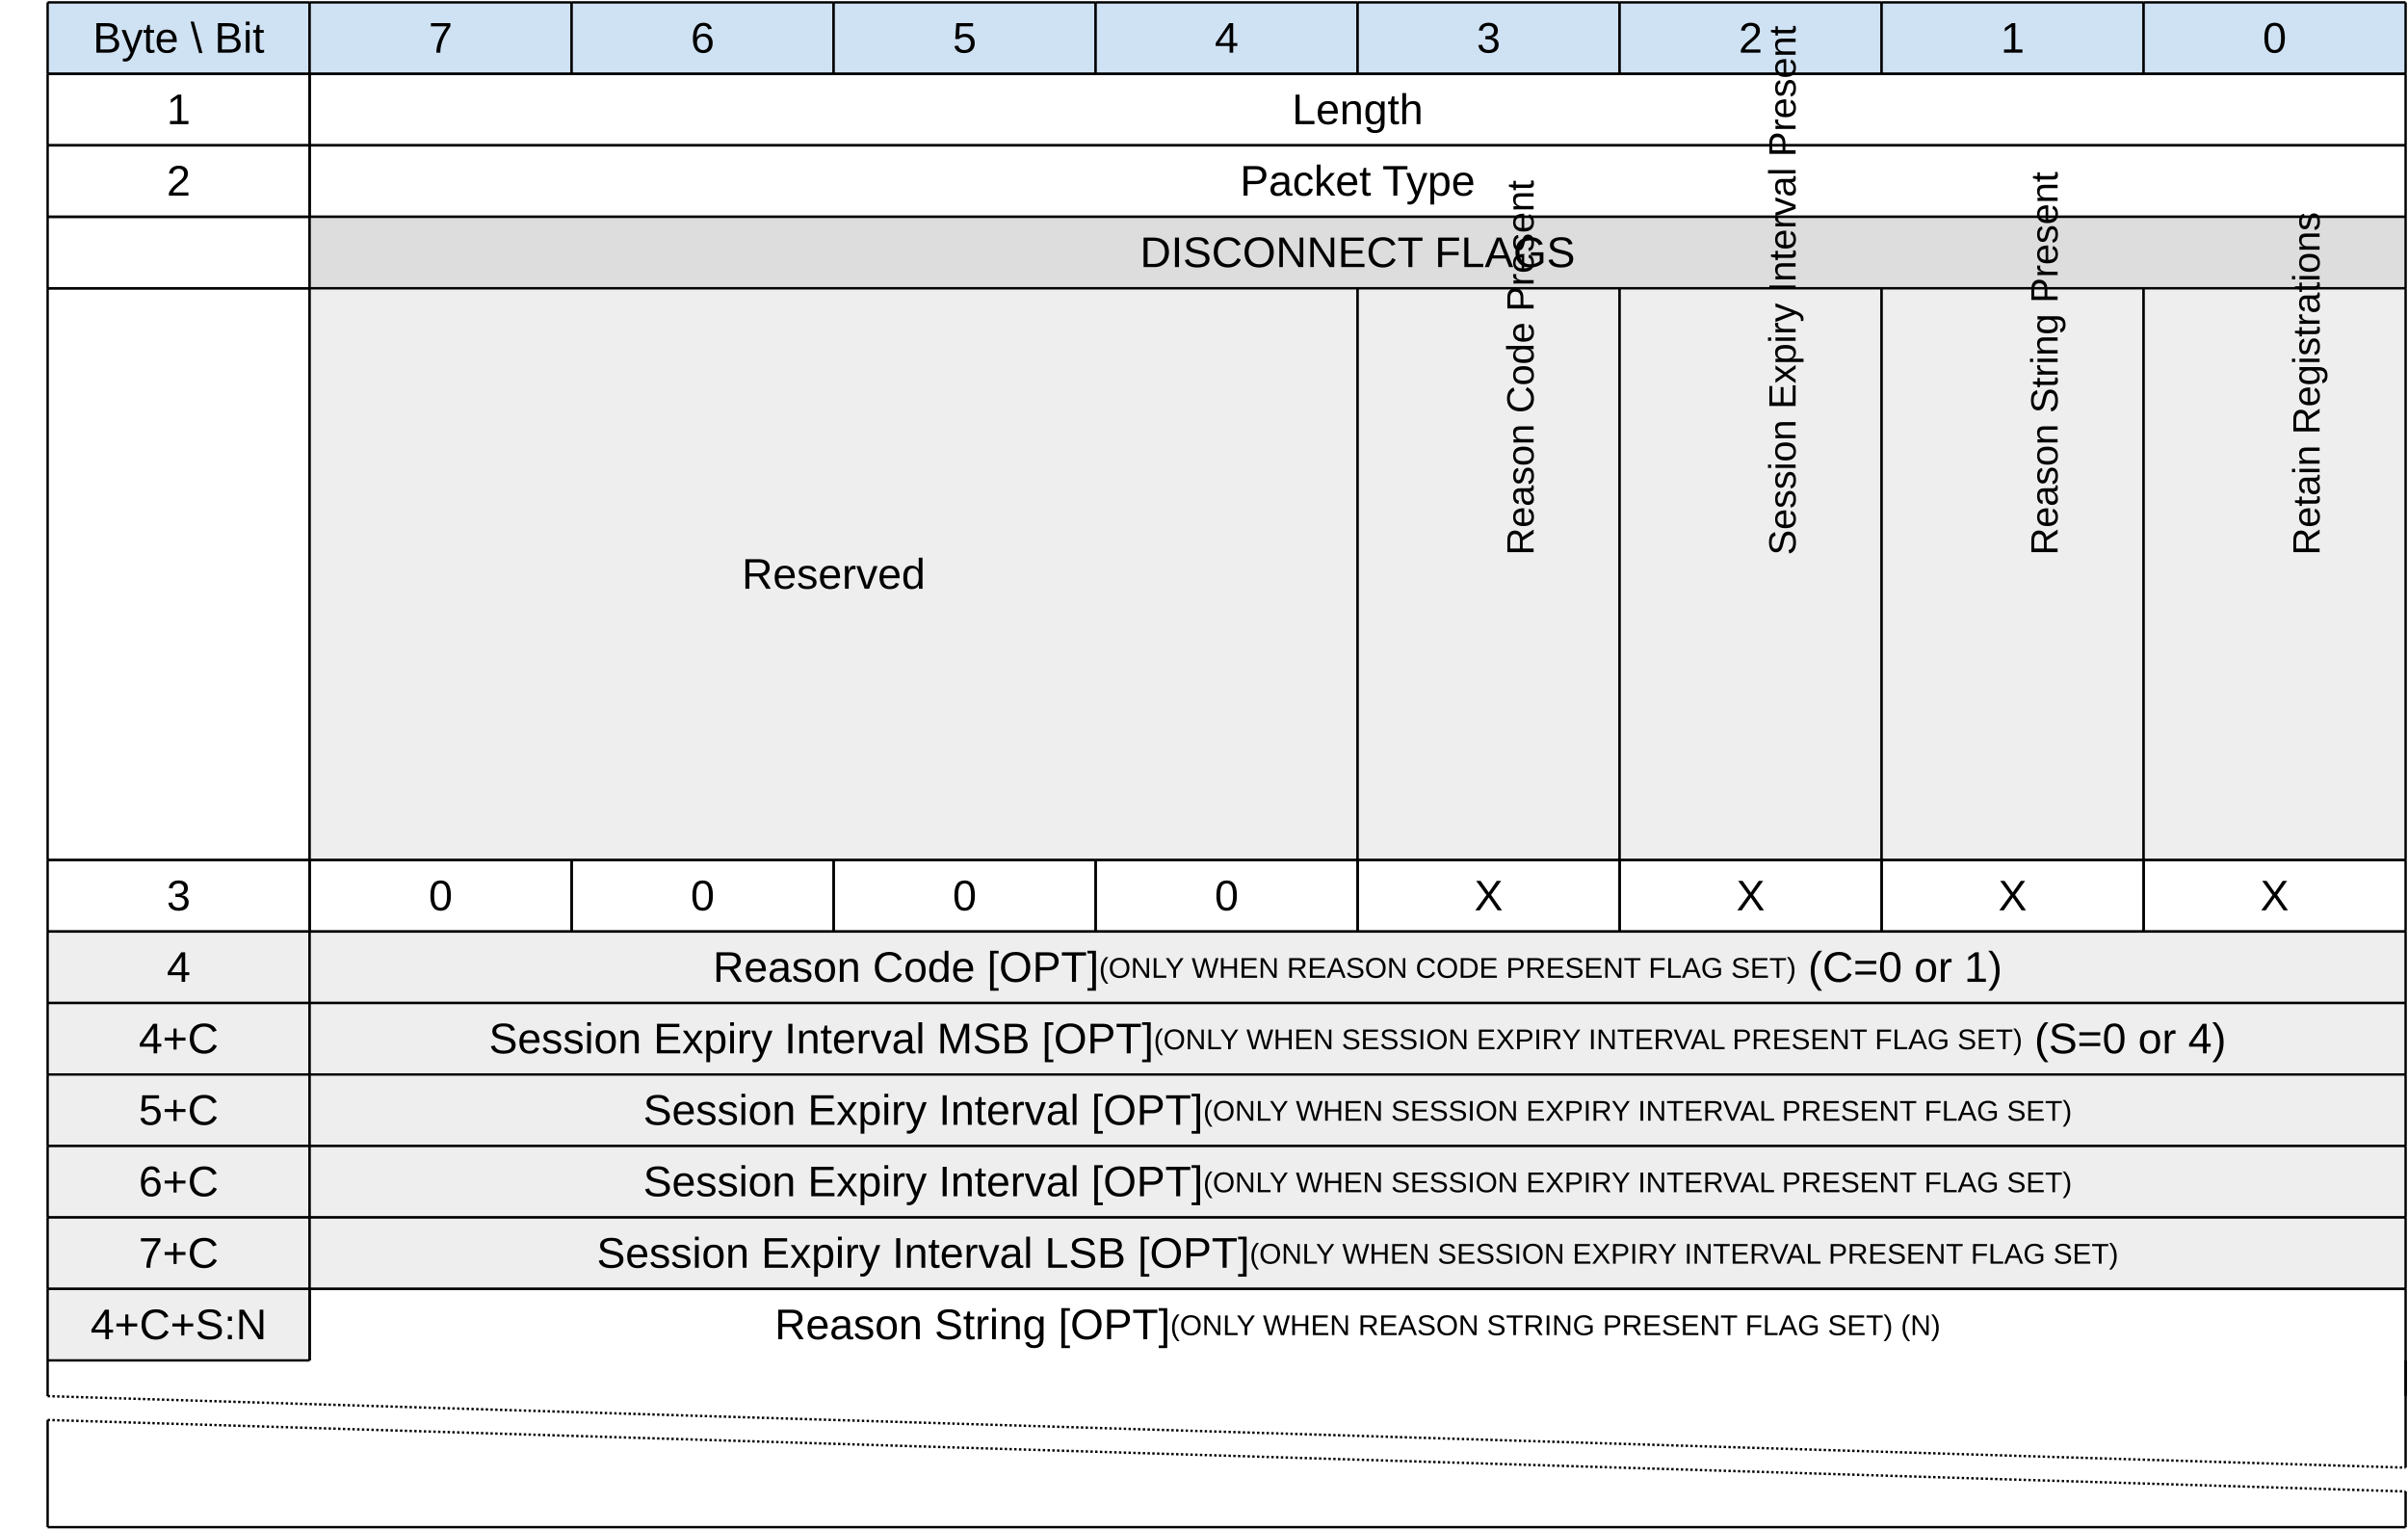
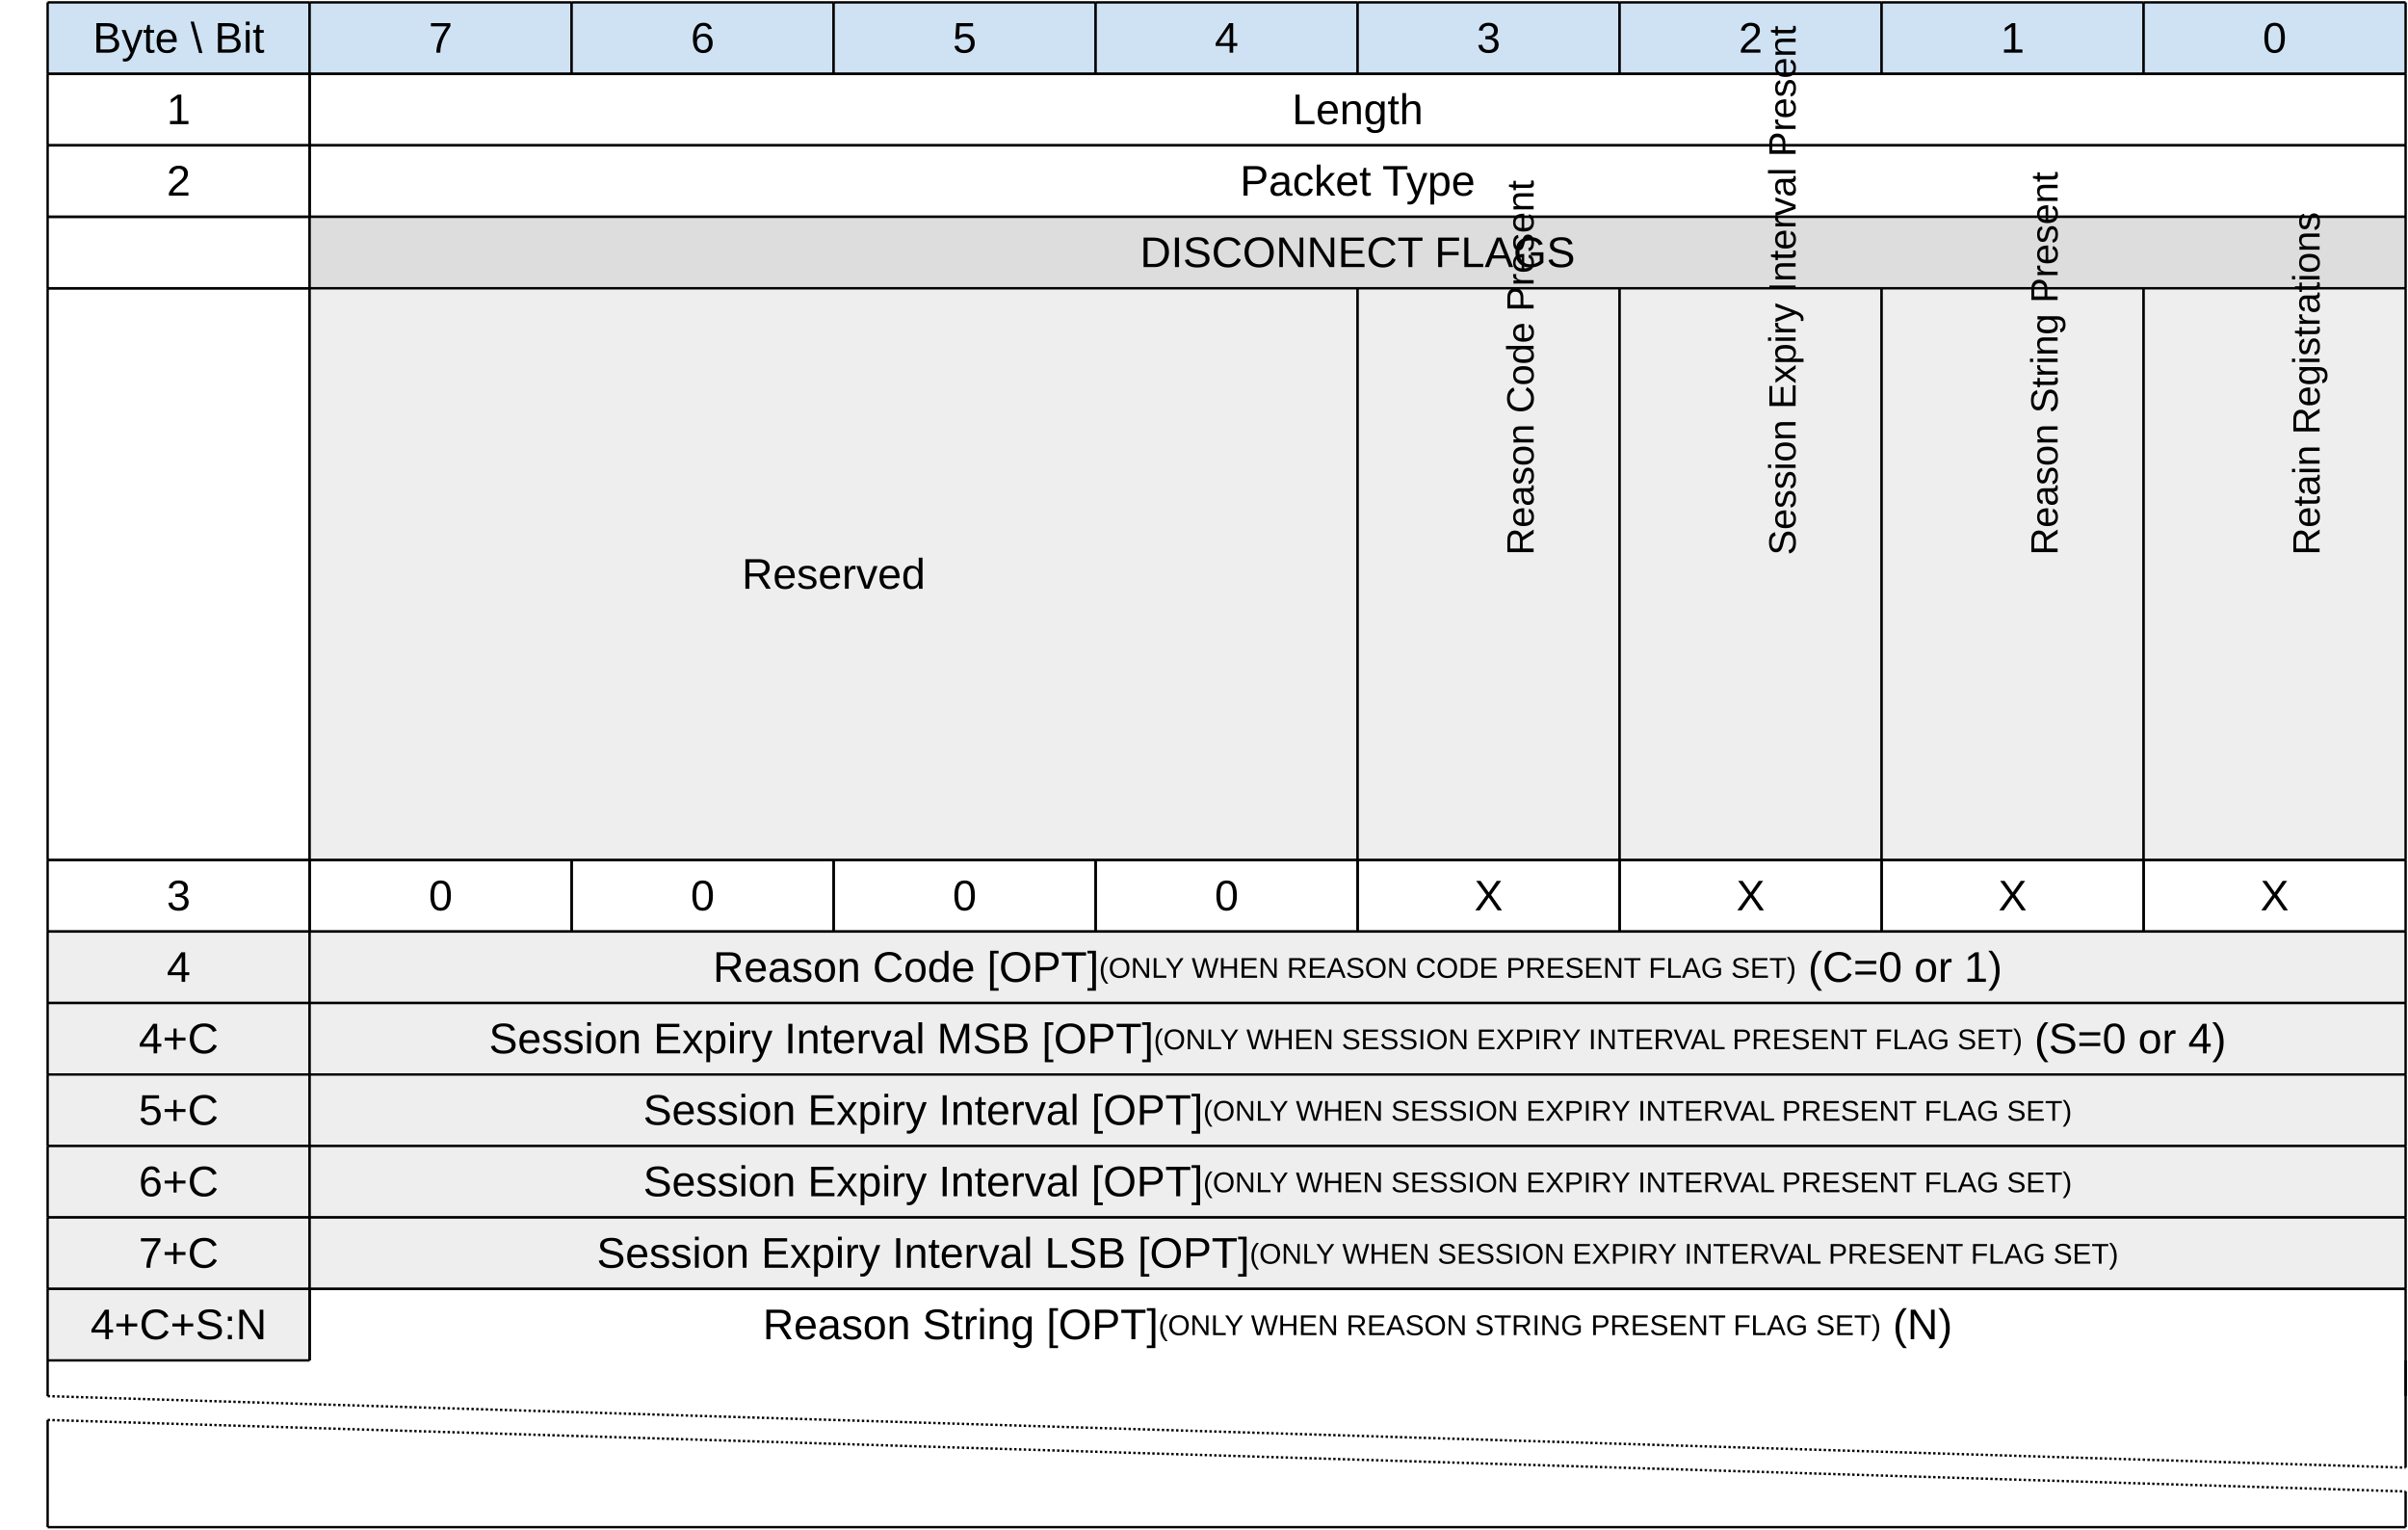
<svg xmlns="http://www.w3.org/2000/svg" version="1.0" width="1011" height="642" viewBox="0 0 1011 642">
  <rect x="20" y="1" height="30" width="110" fill="#cfe2f3" />
  <line x1="20" y1="1" x2="130" y2="1" stroke="#000000" stroke-width="1" />
  <line x1="20" y1="31" x2="130" y2="31" stroke="#000000" stroke-width="1" />
  <line x1="130" y1="1" x2="130" y2="31" stroke="#000000" stroke-width="1" />
  <line x1="20" y1="1" x2="20" y2="31" stroke="#000000" stroke-width="1" />
  <text font-size="18" font-family="Arial" x="75" y="17" text-anchor="middle" dominant-baseline="middle">Byte \ Bit</text>
  <rect x="130" y="1" height="30" width="110" fill="#cfe2f3" />
  <line x1="130" y1="1" x2="240" y2="1" stroke="#000000" stroke-width="1" />
  <line x1="130" y1="31" x2="240" y2="31" stroke="#000000" stroke-width="1" />
  <line x1="240" y1="1" x2="240" y2="31" stroke="#000000" stroke-width="1" />
  <line x1="130" y1="1" x2="130" y2="31" stroke="#000000" stroke-width="1" />
  <text font-size="18" font-family="Arial" x="185" y="17" text-anchor="middle" dominant-baseline="middle">7</text>
  <rect x="240" y="1" height="30" width="110" fill="#cfe2f3" />
  <line x1="240" y1="1" x2="350" y2="1" stroke="#000000" stroke-width="1" />
  <line x1="240" y1="31" x2="350" y2="31" stroke="#000000" stroke-width="1" />
  <line x1="350" y1="1" x2="350" y2="31" stroke="#000000" stroke-width="1" />
  <line x1="240" y1="1" x2="240" y2="31" stroke="#000000" stroke-width="1" />
  <text font-size="18" font-family="Arial" x="295" y="17" text-anchor="middle" dominant-baseline="middle">6</text>
  <rect x="350" y="1" height="30" width="110" fill="#cfe2f3" />
  <line x1="350" y1="1" x2="460" y2="1" stroke="#000000" stroke-width="1" />
  <line x1="350" y1="31" x2="460" y2="31" stroke="#000000" stroke-width="1" />
  <line x1="460" y1="1" x2="460" y2="31" stroke="#000000" stroke-width="1" />
  <line x1="350" y1="1" x2="350" y2="31" stroke="#000000" stroke-width="1" />
  <text font-size="18" font-family="Arial" x="405" y="17" text-anchor="middle" dominant-baseline="middle">5</text>
  <rect x="460" y="1" height="30" width="110" fill="#cfe2f3" />
  <line x1="460" y1="1" x2="570" y2="1" stroke="#000000" stroke-width="1" />
  <line x1="460" y1="31" x2="570" y2="31" stroke="#000000" stroke-width="1" />
  <line x1="570" y1="1" x2="570" y2="31" stroke="#000000" stroke-width="1" />
  <line x1="460" y1="1" x2="460" y2="31" stroke="#000000" stroke-width="1" />
  <text font-size="18" font-family="Arial" x="515" y="17" text-anchor="middle" dominant-baseline="middle">4</text>
  <rect x="570" y="1" height="30" width="110" fill="#cfe2f3" />
  <line x1="570" y1="1" x2="680" y2="1" stroke="#000000" stroke-width="1" />
  <line x1="570" y1="31" x2="680" y2="31" stroke="#000000" stroke-width="1" />
  <line x1="680" y1="1" x2="680" y2="31" stroke="#000000" stroke-width="1" />
  <line x1="570" y1="1" x2="570" y2="31" stroke="#000000" stroke-width="1" />
  <text font-size="18" font-family="Arial" x="625" y="17" text-anchor="middle" dominant-baseline="middle">3</text>
  <rect x="680" y="1" height="30" width="110" fill="#cfe2f3" />
  <line x1="680" y1="1" x2="790" y2="1" stroke="#000000" stroke-width="1" />
  <line x1="680" y1="31" x2="790" y2="31" stroke="#000000" stroke-width="1" />
  <line x1="790" y1="1" x2="790" y2="31" stroke="#000000" stroke-width="1" />
  <line x1="680" y1="1" x2="680" y2="31" stroke="#000000" stroke-width="1" />
  <text font-size="18" font-family="Arial" x="735" y="17" text-anchor="middle" dominant-baseline="middle">2</text>
  <rect x="790" y="1" height="30" width="110" fill="#cfe2f3" />
  <line x1="790" y1="1" x2="900" y2="1" stroke="#000000" stroke-width="1" />
  <line x1="790" y1="31" x2="900" y2="31" stroke="#000000" stroke-width="1" />
  <line x1="900" y1="1" x2="900" y2="31" stroke="#000000" stroke-width="1" />
  <line x1="790" y1="1" x2="790" y2="31" stroke="#000000" stroke-width="1" />
  <text font-size="18" font-family="Arial" x="845" y="17" text-anchor="middle" dominant-baseline="middle">1</text>
  <rect x="900" y="1" height="30" width="110" fill="#cfe2f3" />
  <line x1="900" y1="1" x2="1010" y2="1" stroke="#000000" stroke-width="1" />
  <line x1="900" y1="31" x2="1010" y2="31" stroke="#000000" stroke-width="1" />
  <line x1="1010" y1="1" x2="1010" y2="31" stroke="#000000" stroke-width="1" />
  <line x1="900" y1="1" x2="900" y2="31" stroke="#000000" stroke-width="1" />
  <text font-size="18" font-family="Arial" x="955" y="17" text-anchor="middle" dominant-baseline="middle">0</text>
  <text font-size="18" font-family="Arial" x="15" y="16" text-anchor="end"> </text>
  <text font-size="18" font-family="Arial" x="15" y="46" text-anchor="end"> </text>
  <line x1="20" y1="31" x2="130" y2="31" stroke="#000000" stroke-width="1" />
  <line x1="20" y1="61" x2="130" y2="61" stroke="#000000" stroke-width="1" />
  <line x1="130" y1="31" x2="130" y2="61" stroke="#000000" stroke-width="1" />
  <line x1="20" y1="31" x2="20" y2="61" stroke="#000000" stroke-width="1" />
  <text font-size="18" font-family="Arial" x="75" y="47" text-anchor="middle" dominant-baseline="middle">1</text>
  <line x1="130" y1="31" x2="1010" y2="31" stroke="#000000" stroke-width="1" />
  <line x1="130" y1="61" x2="1010" y2="61" stroke="#000000" stroke-width="1" />
  <line x1="1010" y1="31" x2="1010" y2="61" stroke="#000000" stroke-width="1" />
  <line x1="130" y1="31" x2="130" y2="61" stroke="#000000" stroke-width="1" />
  <text font-size="18" font-family="Arial" x="570" y="47" text-anchor="middle" dominant-baseline="middle">Length</text>
  <text font-size="18" font-family="Arial" x="15" y="76" text-anchor="end"> </text>
  <line x1="20" y1="61" x2="130" y2="61" stroke="#000000" stroke-width="1" />
  <line x1="20" y1="91" x2="130" y2="91" stroke="#000000" stroke-width="1" />
  <line x1="130" y1="61" x2="130" y2="91" stroke="#000000" stroke-width="1" />
  <line x1="20" y1="61" x2="20" y2="91" stroke="#000000" stroke-width="1" />
  <text font-size="18" font-family="Arial" x="75" y="77" text-anchor="middle" dominant-baseline="middle">2</text>
  <line x1="130" y1="61" x2="1010" y2="61" stroke="#000000" stroke-width="1" />
  <line x1="130" y1="91" x2="1010" y2="91" stroke="#000000" stroke-width="1" />
  <line x1="1010" y1="61" x2="1010" y2="91" stroke="#000000" stroke-width="1" />
  <line x1="130" y1="61" x2="130" y2="91" stroke="#000000" stroke-width="1" />
  <text font-size="18" font-family="Arial" x="570" y="77" text-anchor="middle" dominant-baseline="middle">Packet Type</text>
  <text font-size="18" font-family="Arial" x="15" y="106" text-anchor="end"> </text>
  <line x1="20" y1="91" x2="130" y2="91" stroke="#000000" stroke-width="1" />
  <line x1="20" y1="121" x2="130" y2="121" stroke="#000000" stroke-width="1" />
  <line x1="130" y1="91" x2="130" y2="121" stroke="#000000" stroke-width="1" />
  <line x1="20" y1="91" x2="20" y2="121" stroke="#000000" stroke-width="1" />
  <rect x="130" y="91" height="30" width="880" fill="#dddddd" />
  <line x1="130" y1="91" x2="1010" y2="91" stroke="#000000" stroke-width="1" />
  <line x1="130" y1="121" x2="1010" y2="121" stroke="#000000" stroke-width="1" />
  <line x1="1010" y1="91" x2="1010" y2="121" stroke="#000000" stroke-width="1" />
  <line x1="130" y1="91" x2="130" y2="121" stroke="#000000" stroke-width="1" />
  <text font-size="18" font-family="Arial" x="570" y="107" text-anchor="middle" dominant-baseline="middle">DISCONNECT FLAGS</text>
  <text font-size="18" font-family="Arial" x="15" y="136" text-anchor="end"> </text>
  <line x1="20" y1="121" x2="130" y2="121" stroke="#000000" stroke-width="1" />
  <line x1="20" y1="361" x2="130" y2="361" stroke="#000000" stroke-width="1" />
  <line x1="130" y1="121" x2="130" y2="361" stroke="#000000" stroke-width="1" />
  <line x1="20" y1="121" x2="20" y2="361" stroke="#000000" stroke-width="1" />
  <rect x="130" y="121" height="240" width="440" fill="#eeeeee" />
  <line x1="130" y1="121" x2="570" y2="121" stroke="#000000" stroke-width="1" />
  <line x1="130" y1="361" x2="570" y2="361" stroke="#000000" stroke-width="1" />
  <line x1="570" y1="121" x2="570" y2="361" stroke="#000000" stroke-width="1" />
  <line x1="130" y1="121" x2="130" y2="361" stroke="#000000" stroke-width="1" />
  <text font-size="18" font-family="Arial" x="350" y="242" text-anchor="middle" dominant-baseline="middle">Reserved</text>
  <rect x="570" y="121" height="240" width="110" fill="#eeeeee" />
  <line x1="570" y1="121" x2="680" y2="121" stroke="#000000" stroke-width="1" />
  <line x1="570" y1="361" x2="680" y2="361" stroke="#000000" stroke-width="1" />
  <line x1="680" y1="121" x2="680" y2="361" stroke="#000000" stroke-width="1" />
  <line x1="570" y1="121" x2="570" y2="361" stroke="#000000" stroke-width="1" />
  <text text-anchor="middle" font-size="16" writing-mode="vertical-lr" font-family="Arial" x="625" y="242" dominant-baseline="middle">Reason Code Present</text>
  <rect x="680" y="121" height="240" width="110" fill="#eeeeee" />
  <line x1="680" y1="121" x2="790" y2="121" stroke="#000000" stroke-width="1" />
  <line x1="680" y1="361" x2="790" y2="361" stroke="#000000" stroke-width="1" />
  <line x1="790" y1="121" x2="790" y2="361" stroke="#000000" stroke-width="1" />
  <line x1="680" y1="121" x2="680" y2="361" stroke="#000000" stroke-width="1" />
  <text text-anchor="middle" font-size="16" writing-mode="vertical-lr" font-family="Arial" x="735" y="242" dominant-baseline="middle">Session Expiry Interval Present</text>
  <rect x="790" y="121" height="240" width="110" fill="#eeeeee" />
  <line x1="790" y1="121" x2="900" y2="121" stroke="#000000" stroke-width="1" />
  <line x1="790" y1="361" x2="900" y2="361" stroke="#000000" stroke-width="1" />
  <line x1="900" y1="121" x2="900" y2="361" stroke="#000000" stroke-width="1" />
  <line x1="790" y1="121" x2="790" y2="361" stroke="#000000" stroke-width="1" />
  <text text-anchor="middle" font-size="16" writing-mode="vertical-lr" font-family="Arial" x="845" y="242" dominant-baseline="middle">Reason String Present</text>
  <rect x="900" y="121" height="240" width="110" fill="#eeeeee" />
  <line x1="900" y1="121" x2="1010" y2="121" stroke="#000000" stroke-width="1" />
  <line x1="900" y1="361" x2="1010" y2="361" stroke="#000000" stroke-width="1" />
  <line x1="1010" y1="121" x2="1010" y2="361" stroke="#000000" stroke-width="1" />
  <line x1="900" y1="121" x2="900" y2="361" stroke="#000000" stroke-width="1" />
  <text text-anchor="middle" font-size="16" writing-mode="vertical-lr" font-family="Arial" x="955" y="242" dominant-baseline="middle">Retain Registrations</text>
  <line x1="20" y1="361" x2="130" y2="361" stroke="#000000" stroke-width="1" />
  <line x1="20" y1="391" x2="130" y2="391" stroke="#000000" stroke-width="1" />
  <line x1="130" y1="361" x2="130" y2="391" stroke="#000000" stroke-width="1" />
  <line x1="20" y1="361" x2="20" y2="391" stroke="#000000" stroke-width="1" />
  <text font-size="18" font-family="Arial" x="75" y="377" text-anchor="middle" dominant-baseline="middle">3</text>
  <line x1="130" y1="361" x2="240" y2="361" stroke="#000000" stroke-width="1" />
  <line x1="130" y1="391" x2="240" y2="391" stroke="#000000" stroke-width="1" />
  <line x1="240" y1="361" x2="240" y2="391" stroke="#000000" stroke-width="1" />
  <line x1="130" y1="361" x2="130" y2="391" stroke="#000000" stroke-width="1" />
  <text font-size="18" font-family="Arial" x="185" y="377" text-anchor="middle" dominant-baseline="middle">0</text>
  <line x1="240" y1="361" x2="350" y2="361" stroke="#000000" stroke-width="1" />
  <line x1="240" y1="391" x2="350" y2="391" stroke="#000000" stroke-width="1" />
  <line x1="350" y1="361" x2="350" y2="391" stroke="#000000" stroke-width="1" />
  <line x1="240" y1="361" x2="240" y2="391" stroke="#000000" stroke-width="1" />
  <text font-size="18" font-family="Arial" x="295" y="377" text-anchor="middle" dominant-baseline="middle">0</text>
  <line x1="350" y1="361" x2="460" y2="361" stroke="#000000" stroke-width="1" />
  <line x1="350" y1="391" x2="460" y2="391" stroke="#000000" stroke-width="1" />
  <line x1="460" y1="361" x2="460" y2="391" stroke="#000000" stroke-width="1" />
  <line x1="350" y1="361" x2="350" y2="391" stroke="#000000" stroke-width="1" />
  <text font-size="18" font-family="Arial" x="405" y="377" text-anchor="middle" dominant-baseline="middle">0</text>
  <line x1="460" y1="361" x2="570" y2="361" stroke="#000000" stroke-width="1" />
  <line x1="460" y1="391" x2="570" y2="391" stroke="#000000" stroke-width="1" />
  <line x1="570" y1="361" x2="570" y2="391" stroke="#000000" stroke-width="1" />
  <line x1="460" y1="361" x2="460" y2="391" stroke="#000000" stroke-width="1" />
  <text font-size="18" font-family="Arial" x="515" y="377" text-anchor="middle" dominant-baseline="middle">0</text>
  <line x1="570" y1="361" x2="680" y2="361" stroke="#000000" stroke-width="1" />
  <line x1="570" y1="391" x2="680" y2="391" stroke="#000000" stroke-width="1" />
  <line x1="680" y1="361" x2="680" y2="391" stroke="#000000" stroke-width="1" />
  <line x1="570" y1="361" x2="570" y2="391" stroke="#000000" stroke-width="1" />
  <text font-size="18" font-family="Arial" x="625" y="377" text-anchor="middle" dominant-baseline="middle">X</text>
  <line x1="680" y1="361" x2="790" y2="361" stroke="#000000" stroke-width="1" />
  <line x1="680" y1="391" x2="790" y2="391" stroke="#000000" stroke-width="1" />
  <line x1="790" y1="361" x2="790" y2="391" stroke="#000000" stroke-width="1" />
  <line x1="680" y1="361" x2="680" y2="391" stroke="#000000" stroke-width="1" />
  <text font-size="18" font-family="Arial" x="735" y="377" text-anchor="middle" dominant-baseline="middle">X</text>
  <line x1="790" y1="361" x2="900" y2="361" stroke="#000000" stroke-width="1" />
  <line x1="790" y1="391" x2="900" y2="391" stroke="#000000" stroke-width="1" />
  <line x1="900" y1="361" x2="900" y2="391" stroke="#000000" stroke-width="1" />
  <line x1="790" y1="361" x2="790" y2="391" stroke="#000000" stroke-width="1" />
  <text font-size="18" font-family="Arial" x="845" y="377" text-anchor="middle" dominant-baseline="middle">X</text>
  <line x1="900" y1="361" x2="1010" y2="361" stroke="#000000" stroke-width="1" />
  <line x1="900" y1="391" x2="1010" y2="391" stroke="#000000" stroke-width="1" />
  <line x1="1010" y1="361" x2="1010" y2="391" stroke="#000000" stroke-width="1" />
  <line x1="900" y1="361" x2="900" y2="391" stroke="#000000" stroke-width="1" />
  <text font-size="18" font-family="Arial" x="955" y="377" text-anchor="middle" dominant-baseline="middle">X</text>
  <text font-size="18" font-family="Arial" x="15" y="406" text-anchor="end"> </text>
  <rect x="20" y="391" height="30" width="110" fill="#eeeeee" />
  <line x1="20" y1="391" x2="130" y2="391" stroke="#000000" stroke-width="1" />
  <line x1="20" y1="421" x2="130" y2="421" stroke="#000000" stroke-width="1" />
  <line x1="130" y1="391" x2="130" y2="421" stroke="#000000" stroke-width="1" />
  <line x1="20" y1="391" x2="20" y2="421" stroke="#000000" stroke-width="1" />
  <text font-size="18" font-family="Arial" x="75" y="407" text-anchor="middle" dominant-baseline="middle">4</text>
  <rect x="130" y="391" height="30" width="880" fill="#eeeeee" />
  <line x1="130" y1="391" x2="1010" y2="391" stroke="#000000" stroke-width="1" />
  <line x1="130" y1="421" x2="1010" y2="421" stroke="#000000" stroke-width="1" />
  <line x1="1010" y1="391" x2="1010" y2="421" stroke="#000000" stroke-width="1" />
  <line x1="130" y1="391" x2="130" y2="421" stroke="#000000" stroke-width="1" />
  <text font-size="18" font-family="Arial" x="570" y="407" text-anchor="middle" dominant-baseline="middle">Reason Code [OPT]<tspan font-size="12" font-family="Arial" dominant-baseline="middle"> (ONLY WHEN REASON CODE PRESENT FLAG SET)</tspan> (C=0 or 1)</text>
  <text font-size="18" font-family="Arial" x="15" y="436" text-anchor="end"> </text>
  <rect x="20" y="421" height="30" width="110" fill="#eeeeee" />
  <line x1="20" y1="421" x2="130" y2="421" stroke="#000000" stroke-width="1" />
  <line x1="20" y1="451" x2="130" y2="451" stroke="#000000" stroke-width="1" />
  <line x1="130" y1="421" x2="130" y2="451" stroke="#000000" stroke-width="1" />
  <line x1="20" y1="421" x2="20" y2="451" stroke="#000000" stroke-width="1" />
  <text font-size="18" font-family="Arial" x="75" y="437" text-anchor="middle" dominant-baseline="middle">4+C</text>
  <rect x="130" y="421" height="30" width="880" fill="#eeeeee" />
  <line x1="130" y1="421" x2="1010" y2="421" stroke="#000000" stroke-width="1" />
  <line x1="130" y1="451" x2="1010" y2="451" stroke="#000000" stroke-width="1" />
  <line x1="1010" y1="421" x2="1010" y2="451" stroke="#000000" stroke-width="1" />
  <line x1="130" y1="421" x2="130" y2="451" stroke="#000000" stroke-width="1" />
  <text font-size="18" font-family="Arial" x="570" y="437" text-anchor="middle" dominant-baseline="middle">Session Expiry Interval MSB [OPT]<tspan font-size="12" font-family="Arial" dominant-baseline="middle"> (ONLY WHEN SESSION EXPIRY INTERVAL PRESENT FLAG SET)</tspan> (S=0 or 4)</text>
  <text font-size="18" font-family="Arial" x="15" y="466" text-anchor="end"> </text>
  <rect x="20" y="451" height="30" width="110" fill="#eeeeee" />
  <line x1="20" y1="451" x2="130" y2="451" stroke="#000000" stroke-width="1" />
  <line x1="20" y1="481" x2="130" y2="481" stroke="#000000" stroke-width="1" />
  <line x1="130" y1="451" x2="130" y2="481" stroke="#000000" stroke-width="1" />
  <line x1="20" y1="451" x2="20" y2="481" stroke="#000000" stroke-width="1" />
  <text font-size="18" font-family="Arial" x="75" y="467" text-anchor="middle" dominant-baseline="middle">5+C</text>
  <rect x="130" y="451" height="30" width="880" fill="#eeeeee" />
  <line x1="130" y1="451" x2="1010" y2="451" stroke="#000000" stroke-width="1" />
  <line x1="130" y1="481" x2="1010" y2="481" stroke="#000000" stroke-width="1" />
  <line x1="1010" y1="451" x2="1010" y2="481" stroke="#000000" stroke-width="1" />
  <line x1="130" y1="451" x2="130" y2="481" stroke="#000000" stroke-width="1" />
  <text font-size="18" font-family="Arial" x="570" y="467" text-anchor="middle" dominant-baseline="middle">Session Expiry Interval [OPT]<tspan font-size="12" font-family="Arial" dominant-baseline="middle"> (ONLY WHEN SESSION EXPIRY INTERVAL PRESENT FLAG SET)</tspan>
  </text>
  <text font-size="18" font-family="Arial" x="15" y="496" text-anchor="end"> </text>
  <rect x="20" y="481" height="30" width="110" fill="#eeeeee" />
  <line x1="20" y1="481" x2="130" y2="481" stroke="#000000" stroke-width="1" />
  <line x1="20" y1="511" x2="130" y2="511" stroke="#000000" stroke-width="1" />
  <line x1="130" y1="481" x2="130" y2="511" stroke="#000000" stroke-width="1" />
  <line x1="20" y1="481" x2="20" y2="511" stroke="#000000" stroke-width="1" />
  <text font-size="18" font-family="Arial" x="75" y="497" text-anchor="middle" dominant-baseline="middle">6+C</text>
  <rect x="130" y="481" height="30" width="880" fill="#eeeeee" />
  <line x1="130" y1="481" x2="1010" y2="481" stroke="#000000" stroke-width="1" />
  <line x1="130" y1="511" x2="1010" y2="511" stroke="#000000" stroke-width="1" />
  <line x1="1010" y1="481" x2="1010" y2="511" stroke="#000000" stroke-width="1" />
  <line x1="130" y1="481" x2="130" y2="511" stroke="#000000" stroke-width="1" />
  <text font-size="18" font-family="Arial" x="570" y="497" text-anchor="middle" dominant-baseline="middle">Session Expiry Interval [OPT]<tspan font-size="12" font-family="Arial" dominant-baseline="middle"> (ONLY WHEN SESSION EXPIRY INTERVAL PRESENT FLAG SET)</tspan>
  </text>
  <text font-size="18" font-family="Arial" x="15" y="526" text-anchor="end"> </text>
  <rect x="20" y="511" height="30" width="110" fill="#eeeeee" />
  <line x1="20" y1="511" x2="130" y2="511" stroke="#000000" stroke-width="1" />
  <line x1="20" y1="541" x2="130" y2="541" stroke="#000000" stroke-width="1" />
  <line x1="130" y1="511" x2="130" y2="541" stroke="#000000" stroke-width="1" />
  <line x1="20" y1="511" x2="20" y2="541" stroke="#000000" stroke-width="1" />
  <text font-size="18" font-family="Arial" x="75" y="527" text-anchor="middle" dominant-baseline="middle">7+C</text>
  <rect x="130" y="511" height="30" width="880" fill="#eeeeee" />
  <line x1="130" y1="511" x2="1010" y2="511" stroke="#000000" stroke-width="1" />
  <line x1="130" y1="541" x2="1010" y2="541" stroke="#000000" stroke-width="1" />
  <line x1="1010" y1="511" x2="1010" y2="541" stroke="#000000" stroke-width="1" />
  <line x1="130" y1="511" x2="130" y2="541" stroke="#000000" stroke-width="1" />
  <text font-size="18" font-family="Arial" x="570" y="527" text-anchor="middle" dominant-baseline="middle">Session Expiry Interval LSB [OPT]<tspan font-size="12" font-family="Arial" dominant-baseline="middle"> (ONLY WHEN SESSION EXPIRY INTERVAL PRESENT FLAG SET)</tspan>
  </text>
  <text font-size="18" font-family="Arial" x="15" y="556" text-anchor="end"> </text>
  <rect x="20" y="541" height="30" width="110" fill="#eeeeee" />
  <line x1="20" y1="541" x2="130" y2="541" stroke="#000000" stroke-width="1" />
  <line x1="20" y1="571" x2="130" y2="571" stroke="#000000" stroke-width="1" />
  <line x1="130" y1="541" x2="130" y2="571" stroke="#000000" stroke-width="1" />
  <line x1="20" y1="541" x2="20" y2="571" stroke="#000000" stroke-width="1" />
  <text font-size="18" font-family="Arial" x="75" y="557" text-anchor="middle" dominant-baseline="middle">4+C+S:N</text>
  <line x1="130" y1="541" x2="1010" y2="541" stroke="#000000" stroke-width="1" />
  <line x1="1010" y1="541" x2="1010" y2="571" stroke="#000000" stroke-width="1" />
  <line x1="130" y1="541" x2="130" y2="571" stroke="#000000" stroke-width="1" />
-   <text font-size="18" font-family="Arial" x="570" y="557" text-anchor="middle" dominant-baseline="middle">Reason String [OPT]<tspan font-size="12" font-family="Arial" dominant-baseline="middle"> (ONLY WHEN REASON STRING PRESENT FLAG SET) (N)</tspan>
-   </text>
+   <text font-size="18" font-family="Arial" x="570" y="557" text-anchor="middle" dominant-baseline="middle">Reason String [OPT]<tspan font-size="12" font-family="Arial" dominant-baseline="middle"> (ONLY WHEN REASON STRING PRESENT FLAG SET)</tspan> (N)</text>
  <text font-size="18" font-family="Arial" x="15" y="586" text-anchor="end"> </text>
  <line x1="20" y1="571" x2="20" y2="586" stroke="#000000" stroke-width="1" />
  <line x1="1010" y1="571" x2="1010" y2="586" stroke="#000000" stroke-width="1" />
  <line stroke-dasharray="1,1" x1="20" y1="586" x2="1010" y2="616" stroke="#000000" stroke-width="1" />
  <line x1="1010" y1="571" x2="1010" y2="616" stroke="#000000" stroke-width="1" />
  <line stroke-dasharray="1,1" x1="20" y1="596" x2="1010" y2="626" stroke="#000000" stroke-width="1" />
  <line x1="20" y1="596" x2="20" y2="626" stroke="#000000" stroke-width="1" />
  <line x1="20" y1="626" x2="20" y2="641" stroke="#000000" stroke-width="1" />
  <line x1="1010" y1="626" x2="1010" y2="641" stroke="#000000" stroke-width="1" />
  <text font-size="18" font-family="Arial" x="15" y="656" text-anchor="end"> </text>
  <line x1="20" y1="641" x2="1010" y2="641" stroke="#000000" stroke-width="1" />
</svg>
